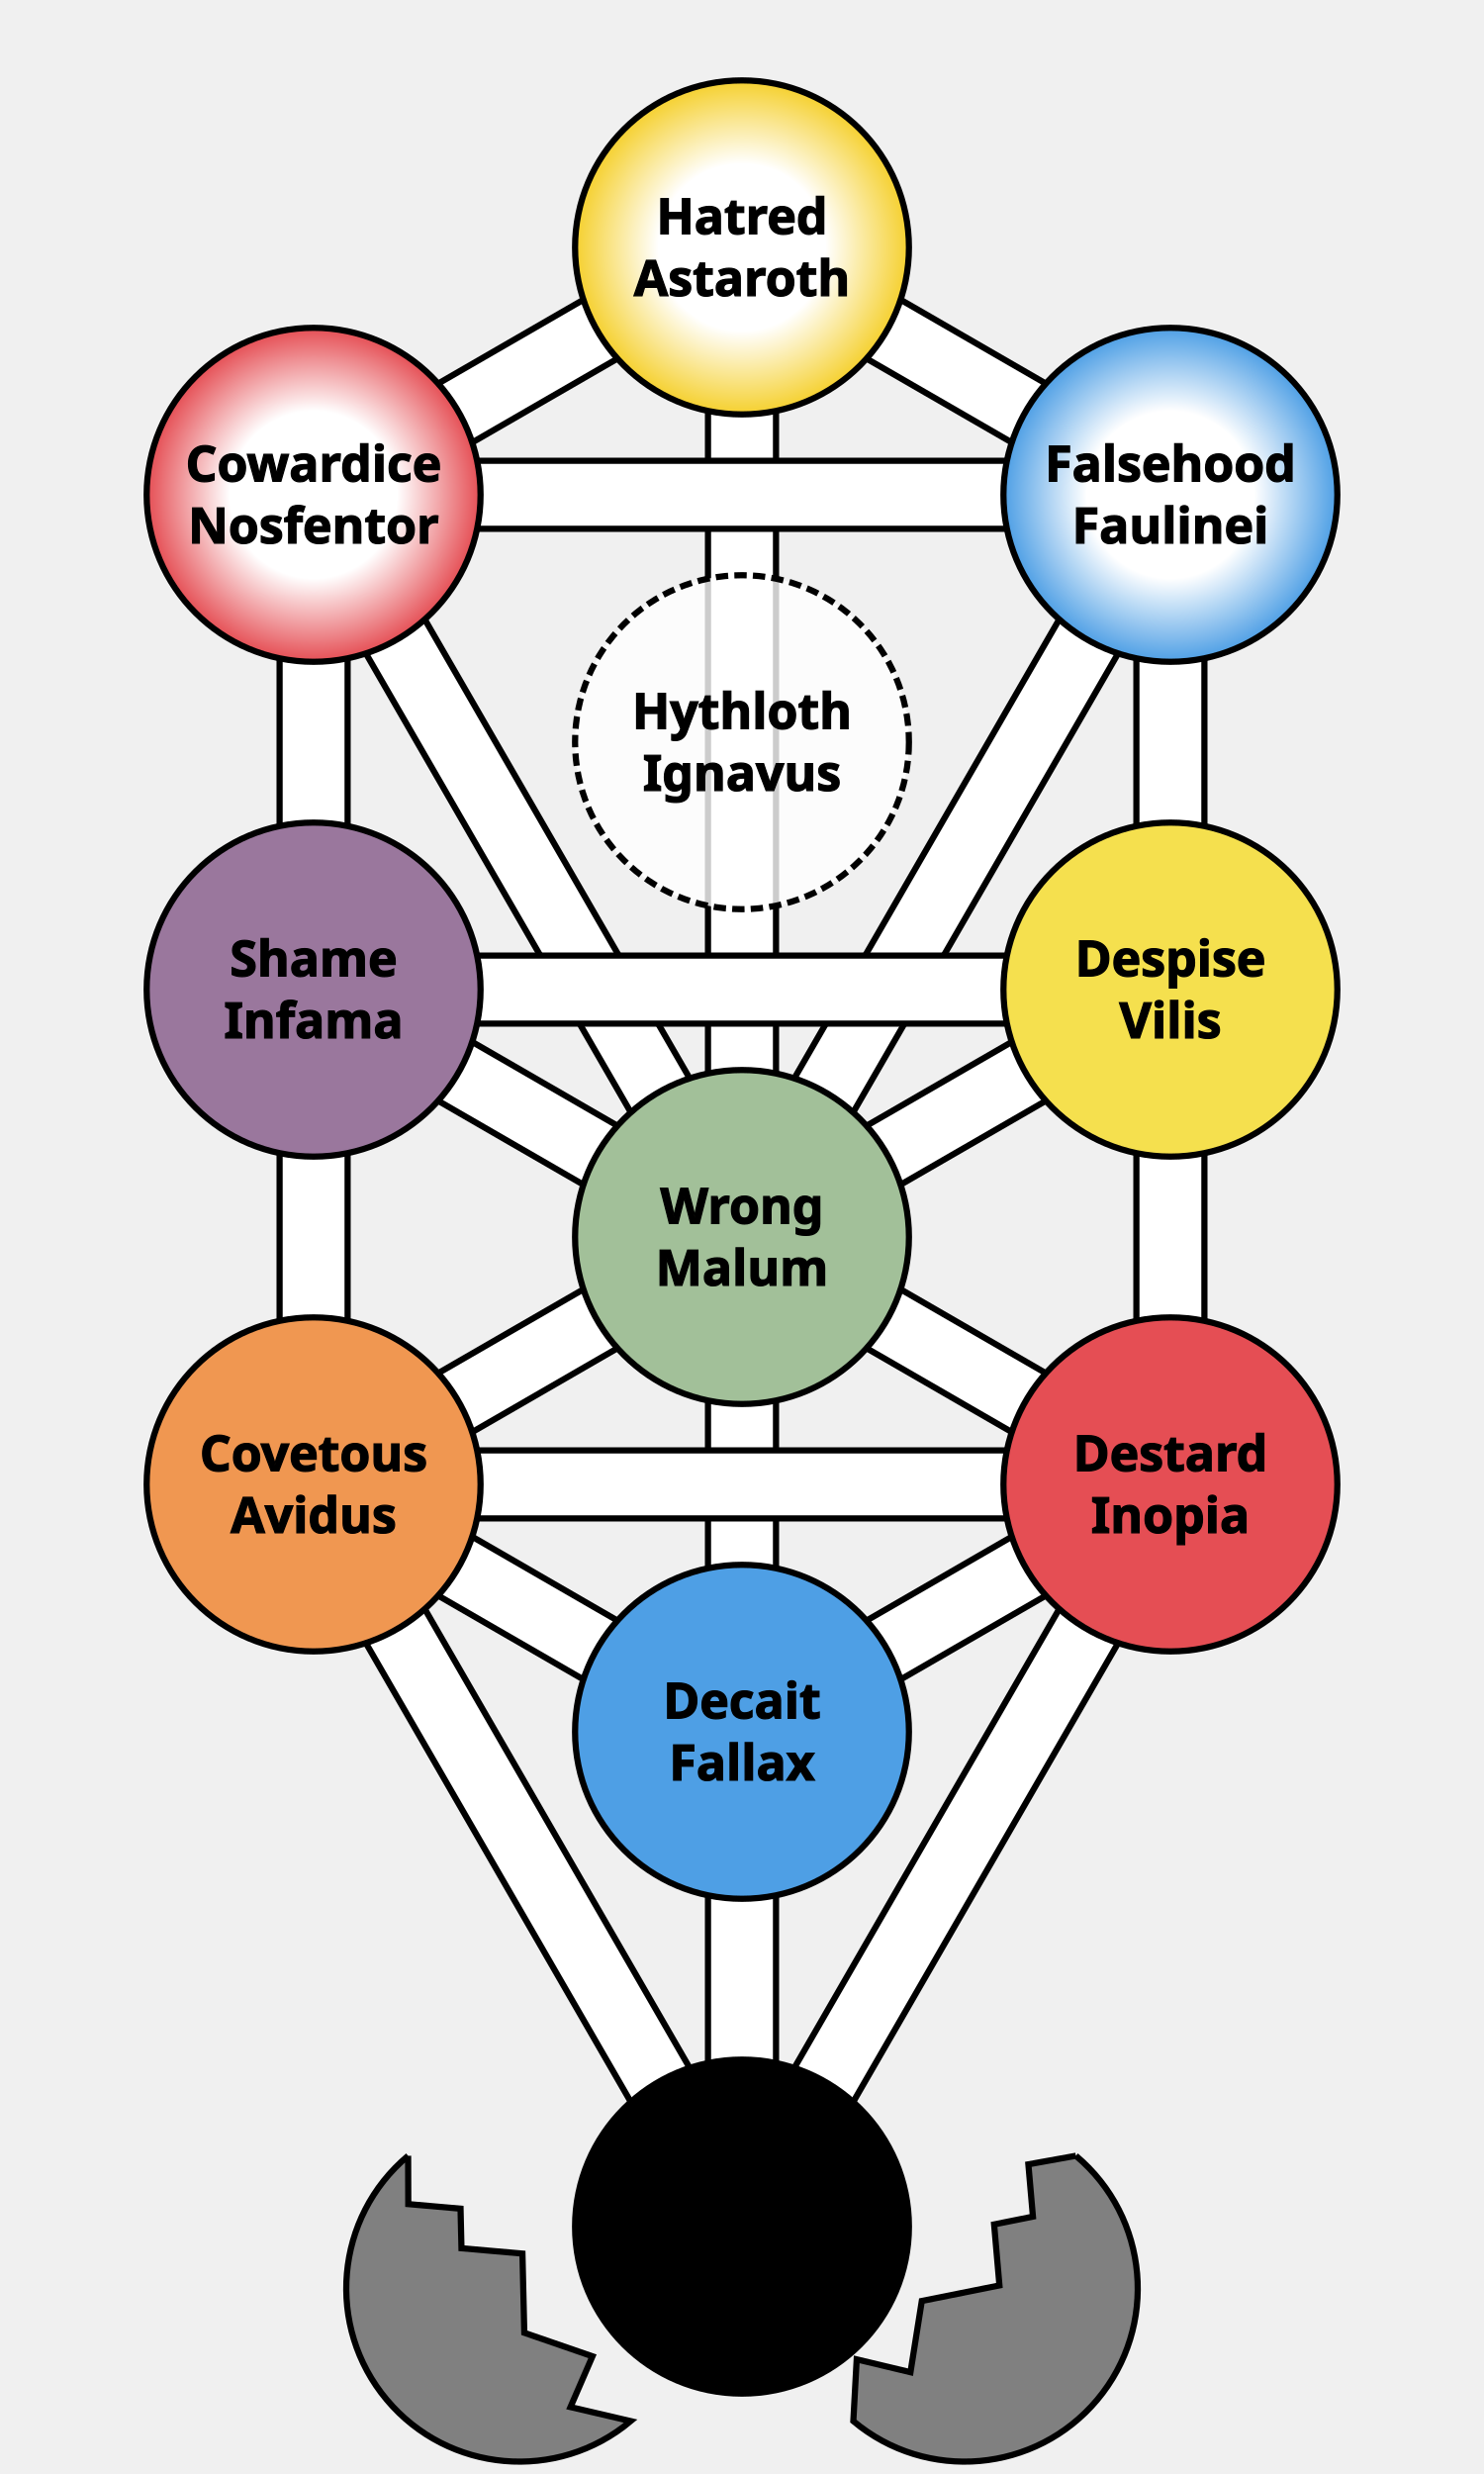
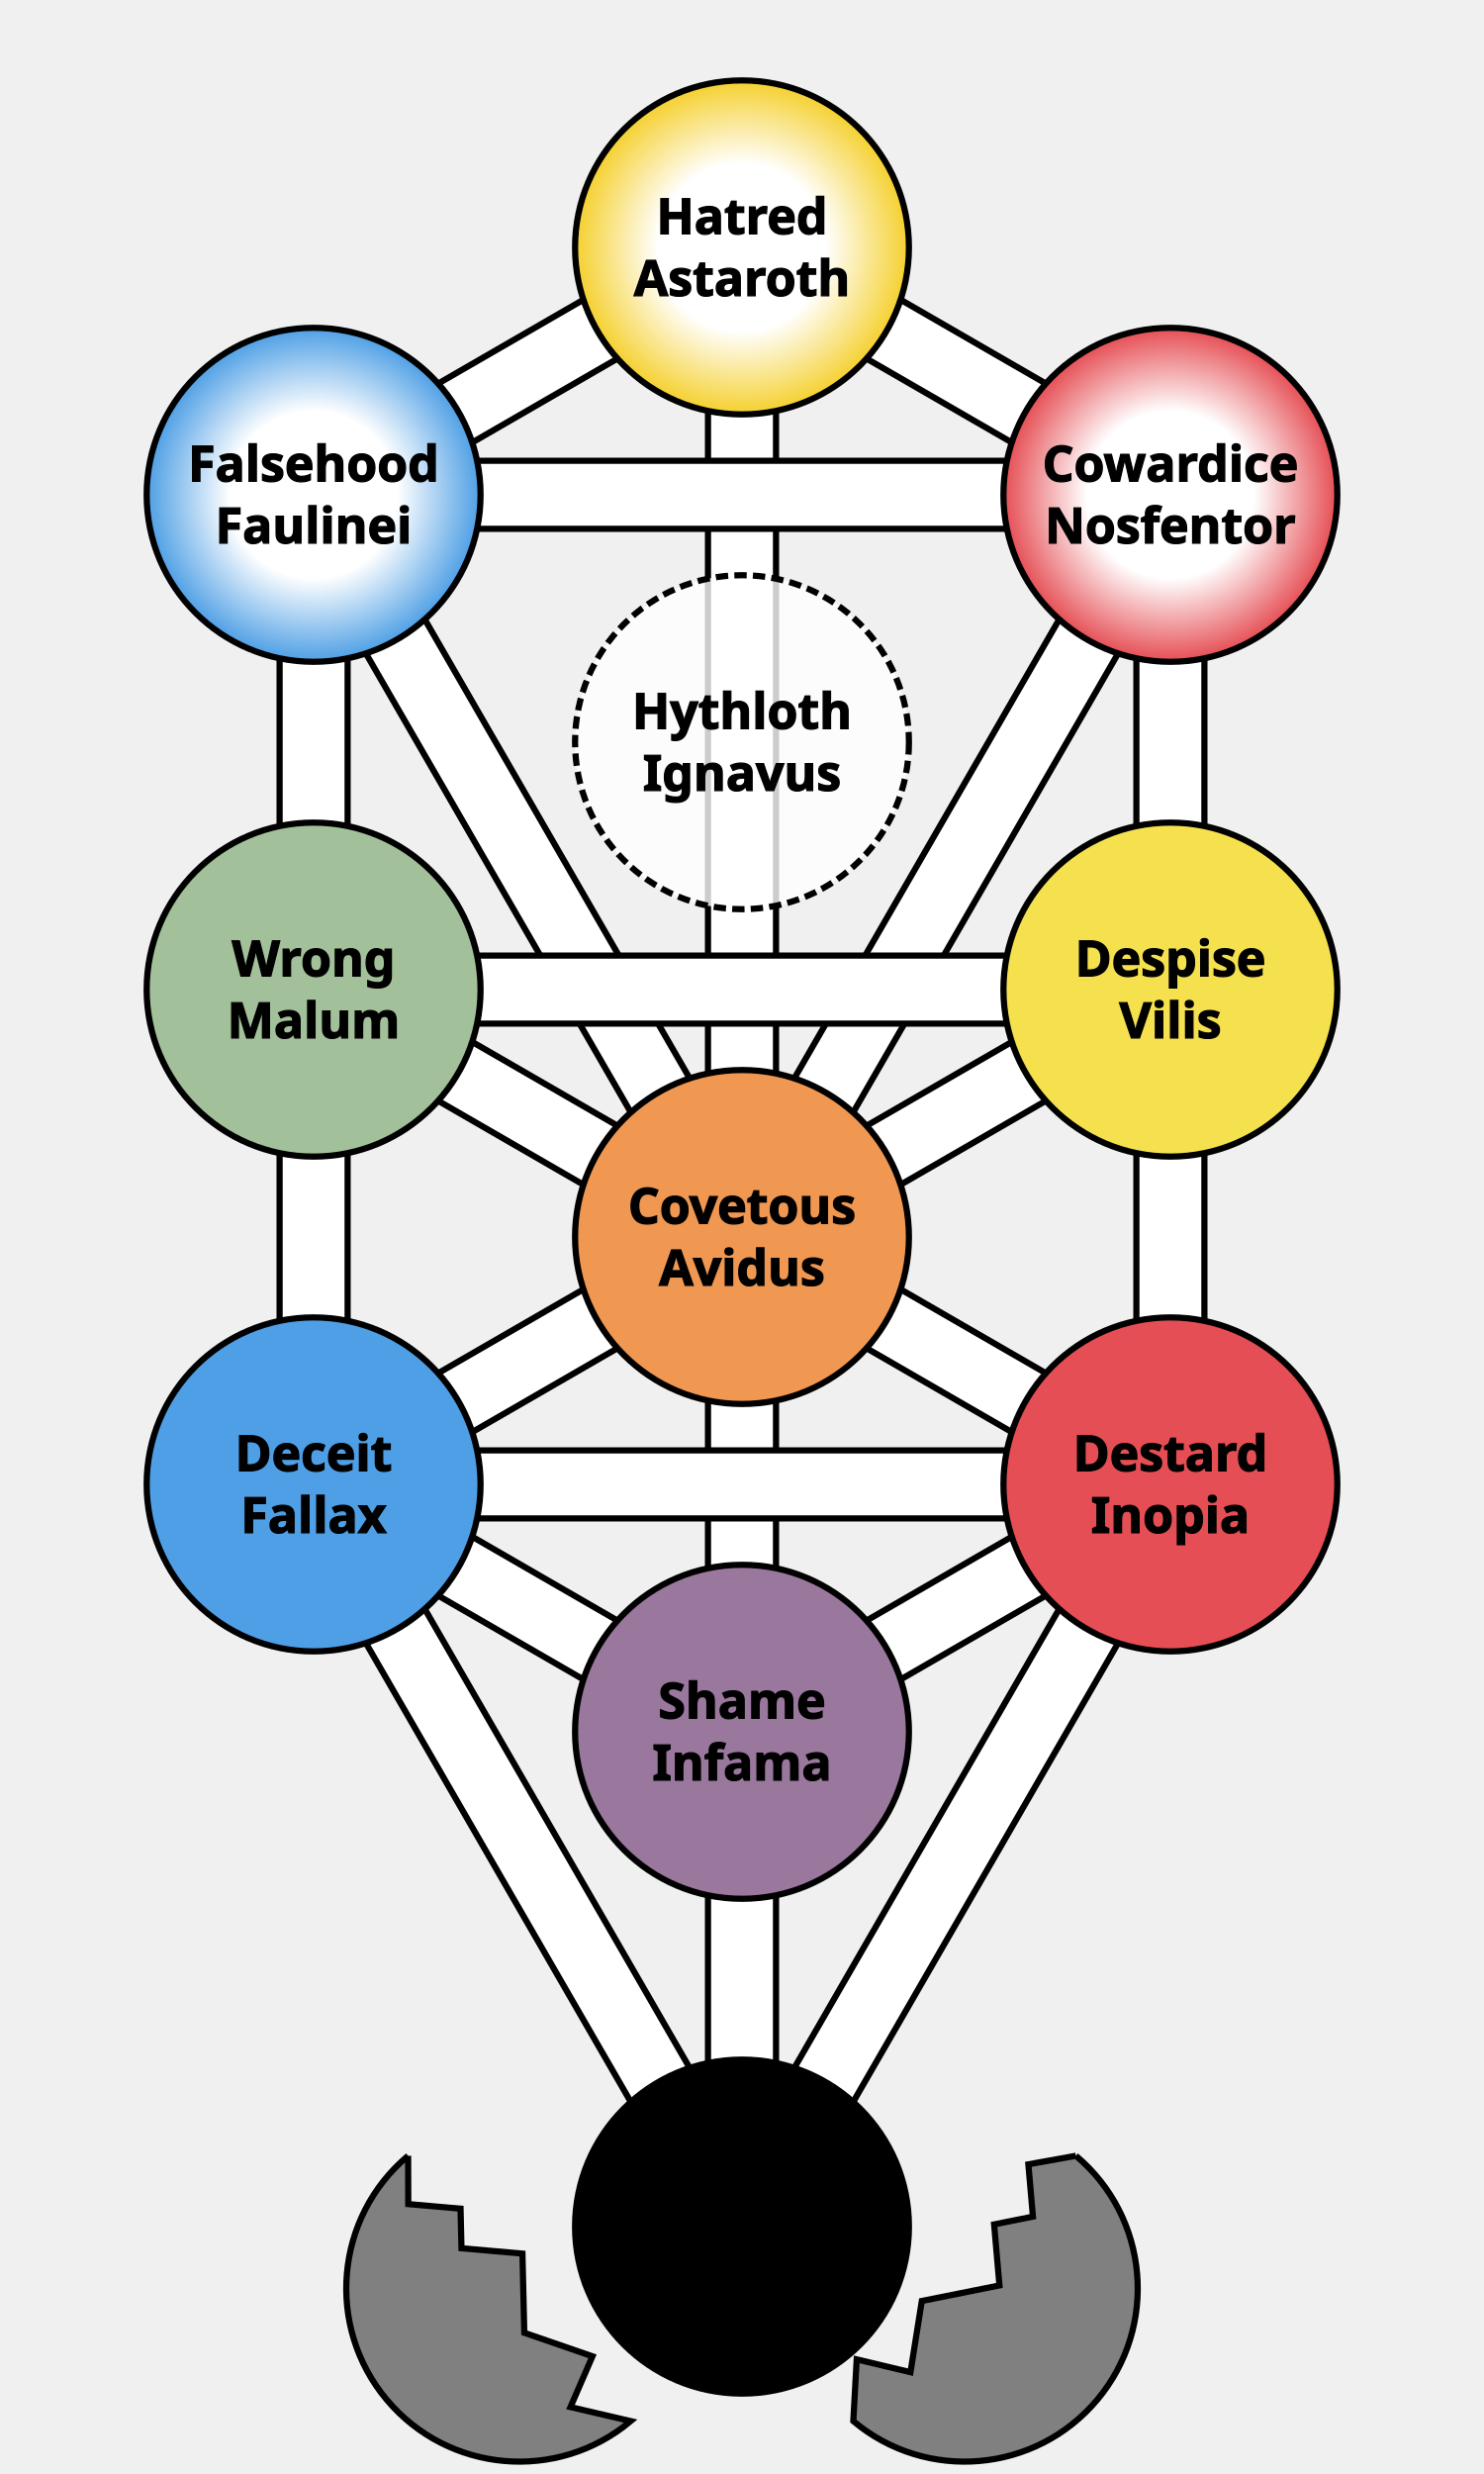
<svg xmlns="http://www.w3.org/2000/svg" version="1.2" width="360" height="600" viewBox="-600 -1000 1200 2000" preserveAspectRatio="xMinYMin meet">
  <style type="text/css">

   g.midtext text {
      text-anchor: middle; 
      dominant-baseline: middle; 
   } 

</style>
  <defs>
    <circle id="sephira" r="135">
      </circle>
    <path id="path-11" fill="none" d="M0,-800 L 346.41,-600" />
    <path id="path-12" fill="none" d="M-346.41,-600 L0,-800" />
    <path id="path-13" fill="none" d="M0,-800 L 0,0" />
    <path id="path-14" fill="none" d="M-346.41,-600 L346.41,-600" />
    <path id="path-15" fill="none" d="M0,0 L346.41,-600" />
    <path id="path-16" fill="none" d="M346.41,-600 L346.41,-200" />
    <path id="path-17" fill="none" d="M-346.41,-600 L0,0" />
    <path id="path-18" fill="none" d="M-346.41,-600 L-346.41,-200" />
    <path id="path-19" fill="none" d="M-346.41,-200 L346.41,-200" />
    <path id="path-20" fill="none" d="M0,0 L346.41,-200" />
    <path id="path-21" fill="none" d="M346.41,-200 L346.41,200" />
    <path id="path-22" fill="none" d="M-346.41,-200 L0,0" />
    <path id="path-23" fill="none" d="M-346.41,-200 L-346.41,200" />
    <path id="path-24" fill="none" d="M0,0 L346.41,200" />
    <path id="path-25" fill="none" d="M0,0 L0,400" />
    <path id="path-26" fill="none" d="M-346.41,200 L0,0" />
    <path id="path-27" fill="none" d="M-346.41,200 L346.41,200" />
    <path id="path-28" fill="none" d="M0,400 L346.41,200" />
    <path id="path-29" fill="none" d="M0,800 L346.41,200" />
    <path id="path-30" fill="none" d="M-346.41,200 L0,400" />
    <path id="path-31" fill="none" d="M-346.41,200 L0,800" />
    <path id="path-32" fill="none" d="M0,400 L0,800" />
  </defs>
  <g>
    <use href="#path-11" stroke="black" stroke-width="60" />
    <use href="#path-11" stroke="white" stroke-width="50" />
    <use href="#path-12" stroke="black" stroke-width="60" />
    <use href="#path-12" stroke="white" stroke-width="50" />
    <use href="#path-13" stroke="black" stroke-width="60" />
    <use href="#path-13" stroke="white" stroke-width="50" />
    <use href="#path-14" stroke="black" stroke-width="60" />
    <use href="#path-14" stroke="white" stroke-width="50" />
    <use href="#path-15" stroke="black" stroke-width="60" />
    <use href="#path-15" stroke="white" stroke-width="50" />
    <use href="#path-16" stroke="black" stroke-width="60" />
    <use href="#path-16" stroke="white" stroke-width="50" />
    <use href="#path-17" stroke="black" stroke-width="60" />
    <use href="#path-17" stroke="white" stroke-width="50" />
    <use href="#path-18" stroke="black" stroke-width="60" />
    <use href="#path-18" stroke="white" stroke-width="50" />
    <use href="#path-19" stroke="black" stroke-width="60" />
    <use href="#path-19" stroke="white" stroke-width="50" />
    <use href="#path-20" stroke="black" stroke-width="60" />
    <use href="#path-20" stroke="white" stroke-width="50" />
    <use href="#path-21" stroke="black" stroke-width="60" />
    <use href="#path-21" stroke="white" stroke-width="50" />
    <use href="#path-22" stroke="black" stroke-width="60" />
    <use href="#path-22" stroke="white" stroke-width="50" />
    <use href="#path-23" stroke="black" stroke-width="60" />
    <use href="#path-23" stroke="white" stroke-width="50" />
    <use href="#path-24" stroke="black" stroke-width="60" />
    <use href="#path-24" stroke="white" stroke-width="50" />
    <use href="#path-25" stroke="black" stroke-width="60" />
    <use href="#path-25" stroke="white" stroke-width="50" />
    <use href="#path-26" stroke="black" stroke-width="60" />
    <use href="#path-26" stroke="white" stroke-width="50" />
    <use href="#path-27" stroke="black" stroke-width="60" />
    <use href="#path-27" stroke="white" stroke-width="50" />
    <use href="#path-28" stroke="black" stroke-width="60" />
    <use href="#path-28" stroke="white" stroke-width="50" />
    <use href="#path-29" stroke="black" stroke-width="60" />
    <use href="#path-29" stroke="white" stroke-width="50" />
    <use href="#path-30" stroke="black" stroke-width="60" />
    <use href="#path-30" stroke="white" stroke-width="50" />
    <use href="#path-31" stroke="black" stroke-width="60" />
    <use href="#path-31" stroke="white" stroke-width="50" />
    <use href="#path-32" stroke="black" stroke-width="60" />
    <use href="#path-32" stroke="white" stroke-width="50" />
  </g>
  <g stroke="black" stroke-width="5">
    <radialGradient id="loveGrad">
      <stop offset="0%" stop-color="white" />
      <stop offset="50%" stop-color="white" />
      <stop offset="100%" stop-color="#f5d02e" />
    </radialGradient>
    <radialGradient id="courageGrad">
      <stop offset="0%" stop-color="white" />
      <stop offset="50%" stop-color="white" />
      <stop offset="100%" stop-color="#e54e54" />
    </radialGradient>
    <radialGradient id="truthGrad">
      <stop offset="0%" stop-color="white" />
      <stop offset="50%" stop-color="white" />
      <stop offset="100%" stop-color="#4e9fe5" />
    </radialGradient>
    <use href="#sephira" fill="url(#loveGrad)" x="0" y="-800" />
-     <use href="#sephira" fill="url(#truthGrad)" x="346.41" y="-600" />
-     <use href="#sephira" fill="url(#courageGrad)" x="-346.41" y="-600" />
+     <use href="#sephira" fill="url(#courageGrad)" x="346.41" y="-600" />
+     <use href="#sephira" fill="url(#truthGrad)" x="-346.41" y="-600" />
    <use href="#sephira" x="0" y="-400" fill="white" fill-opacity="0.8" stroke-dasharray="10 5" />
    <use href="#sephira" fill="#f5e04e" x="346.41" y="-200" />
-     <use href="#sephira" fill="#9a779d" x="-346.41" y="-200" />
-     <use href="#sephira" fill="#a2c099" x="0" y="0" />
+     <use href="#sephira" fill="#a2c099" x="-346.41" y="-200" />
+     <use href="#sephira" fill="#f09751" x="0" y="0" />
    <use href="#sephira" fill="#e54e54" x="346.41" y="200" />
-     <use href="#sephira" fill="#f09751" x="-346.41" y="200" />
-     <use href="#sephira" fill="#4e9fe5" x="0" y="400" />
+     <use href="#sephira" fill="#4e9fe5" x="-346.41" y="200" />
+     <use href="#sephira" fill="#9a779d" x="0" y="400" />
    <use href="#sephira" fill="black" x="0" y="800" />
  </g>
  <g class="midtext" fill="black" stroke="black" stroke-width="1" font-size="40" font-family="verdana, sans-serif" font-weight="bold">
    <text x="0" y="-825">Hatred</text>
    <text x="0" y="-775">Astaroth</text>
-     <text x="-346.41" y="-625">Cowardice</text>
-     <text x="-346.41" y="-575">Nosfentor</text>
-     <text x="346.41" y="-625">Falsehood</text>
-     <text x="346.41" y="-575">Faulinei</text>
+     <text x="-346.41" y="-625">Falsehood</text>
+     <text x="-346.41" y="-575">Faulinei</text>
+     <text x="346.41" y="-625">Cowardice</text>
+     <text x="346.41" y="-575">Nosfentor</text>
    <text x="0" y="-425">Hythloth</text>
    <text x="0" y="-375">Ignavus</text>
    <text x="346.41" y="-225">Despise</text>
    <text x="346.41" y="-175">Vilis</text>
-     <text x="-346.41" y="-225">Shame</text>
-     <text x="-346.41" y="-175">Infama</text>
-     <text x="0" y="-25">Wrong</text>
-     <text x="0" y="25">Malum</text>
+     <text x="-346.41" y="-225">Wrong</text>
+     <text x="-346.41" y="-175">Malum</text>
+     <text x="0" y="-25">Covetous</text>
+     <text x="0" y="25">Avidus</text>
    <text x="346.41" y="175">Destard</text>
    <text x="346.41" y="225">Inopia</text>
-     <text x="-346.41" y="175">Covetous</text>
-     <text x="-346.41" y="225">Avidus</text>
-     <text x="0" y="375">Decait</text>
-     <text x="0" y="425">Fallax</text>
+     <text x="-346.41" y="175">Deceit</text>
+     <text x="-346.41" y="225">Fallax</text>
+     <text x="0" y="375">Shame</text>
+     <text x="0" y="425">Infama</text>
  </g>
  <defs>
    <path id="leftEggShape" d="M0 -140 A122 122, 0 0 0, 0 140        L -30 100, 10 80, -20 30, 20 -20,           -15 -55, 5 -80, -25 -110,          0 -140">
      </path>
    <clipPath id="leftEggClip">
      <use href="#leftEggShape" />
    </clipPath>
    <g id="leftEgg">
      <use href="#leftEggShape" fill="gray" stroke="black" stroke-width="5" />
    </g>
    <path id="rightEggShape" d="M0 -140 A122 122, 0 0 1, 0 140        L -30 100, 10 80, -20 30, 20 -20,           -15 -55, 5 -80, -25 -110,          0 -140">
      </path>
    <clipPath id="rightEggClip">
      <use href="#rightEggShape" />
    </clipPath>
    <g id="rightEgg">
      <use href="#rightEggShape" fill="gray" stroke="black" stroke-width="5" />
    </g>
  </defs>
  <g>
    <use href="#leftEgg" transform="translate(-180,850) rotate(-40)" />
    <use href="#rightEgg" transform="translate(180,850) rotate(40)" />
  </g>
</svg>
